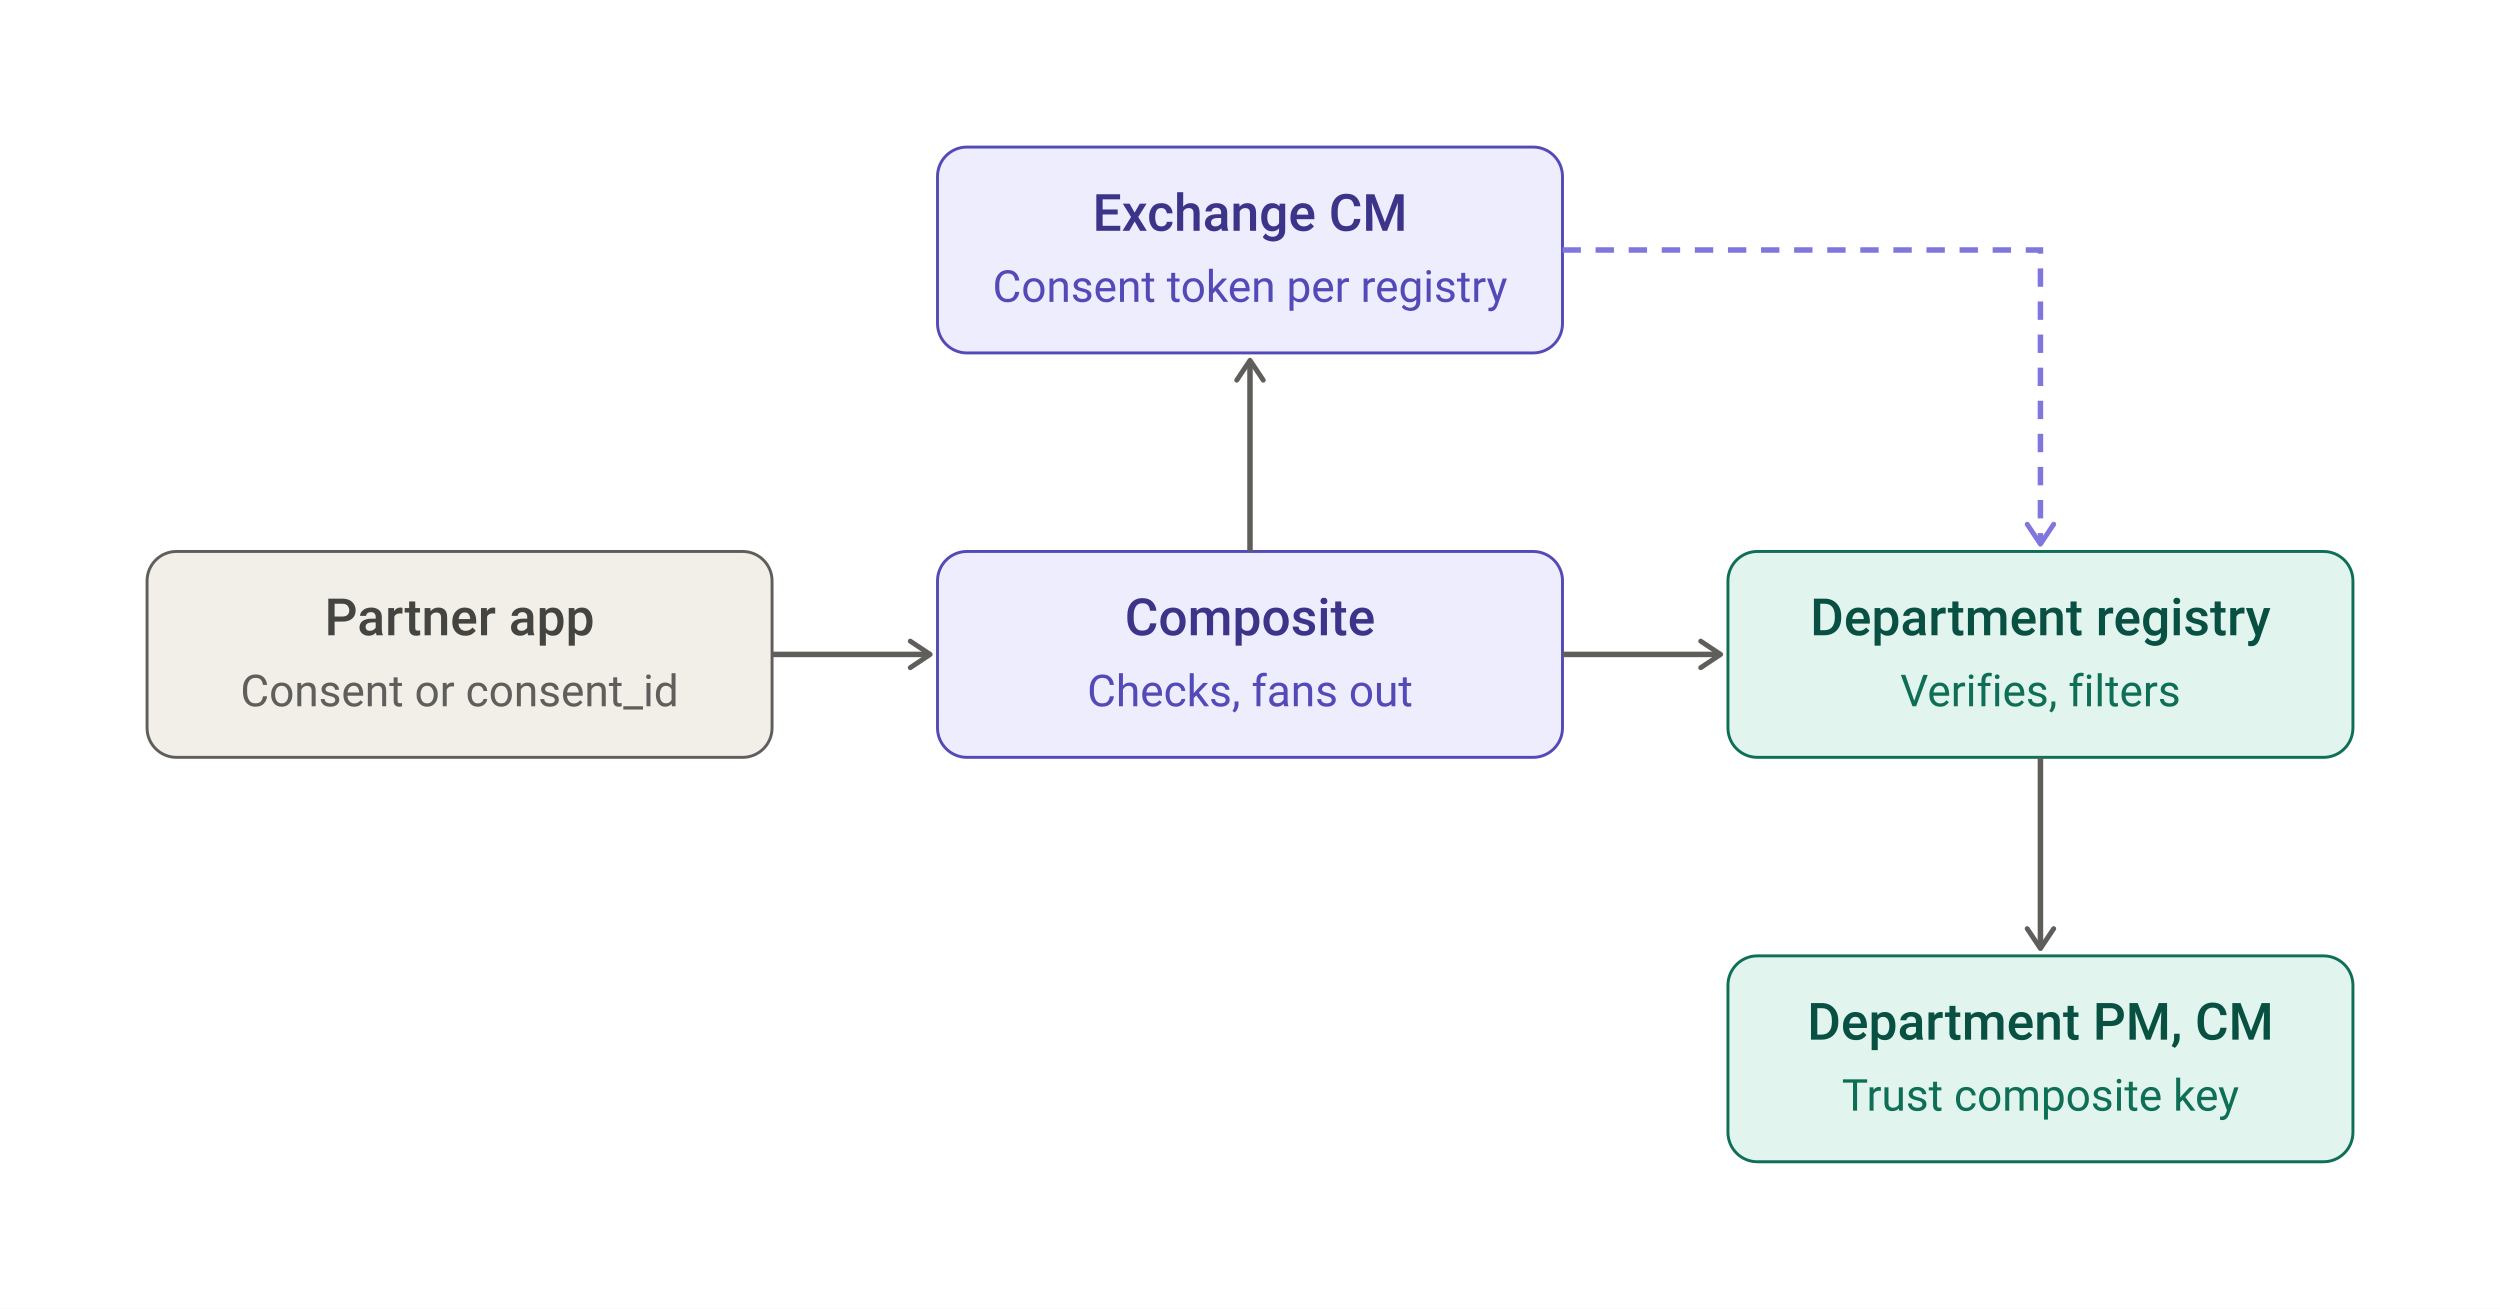
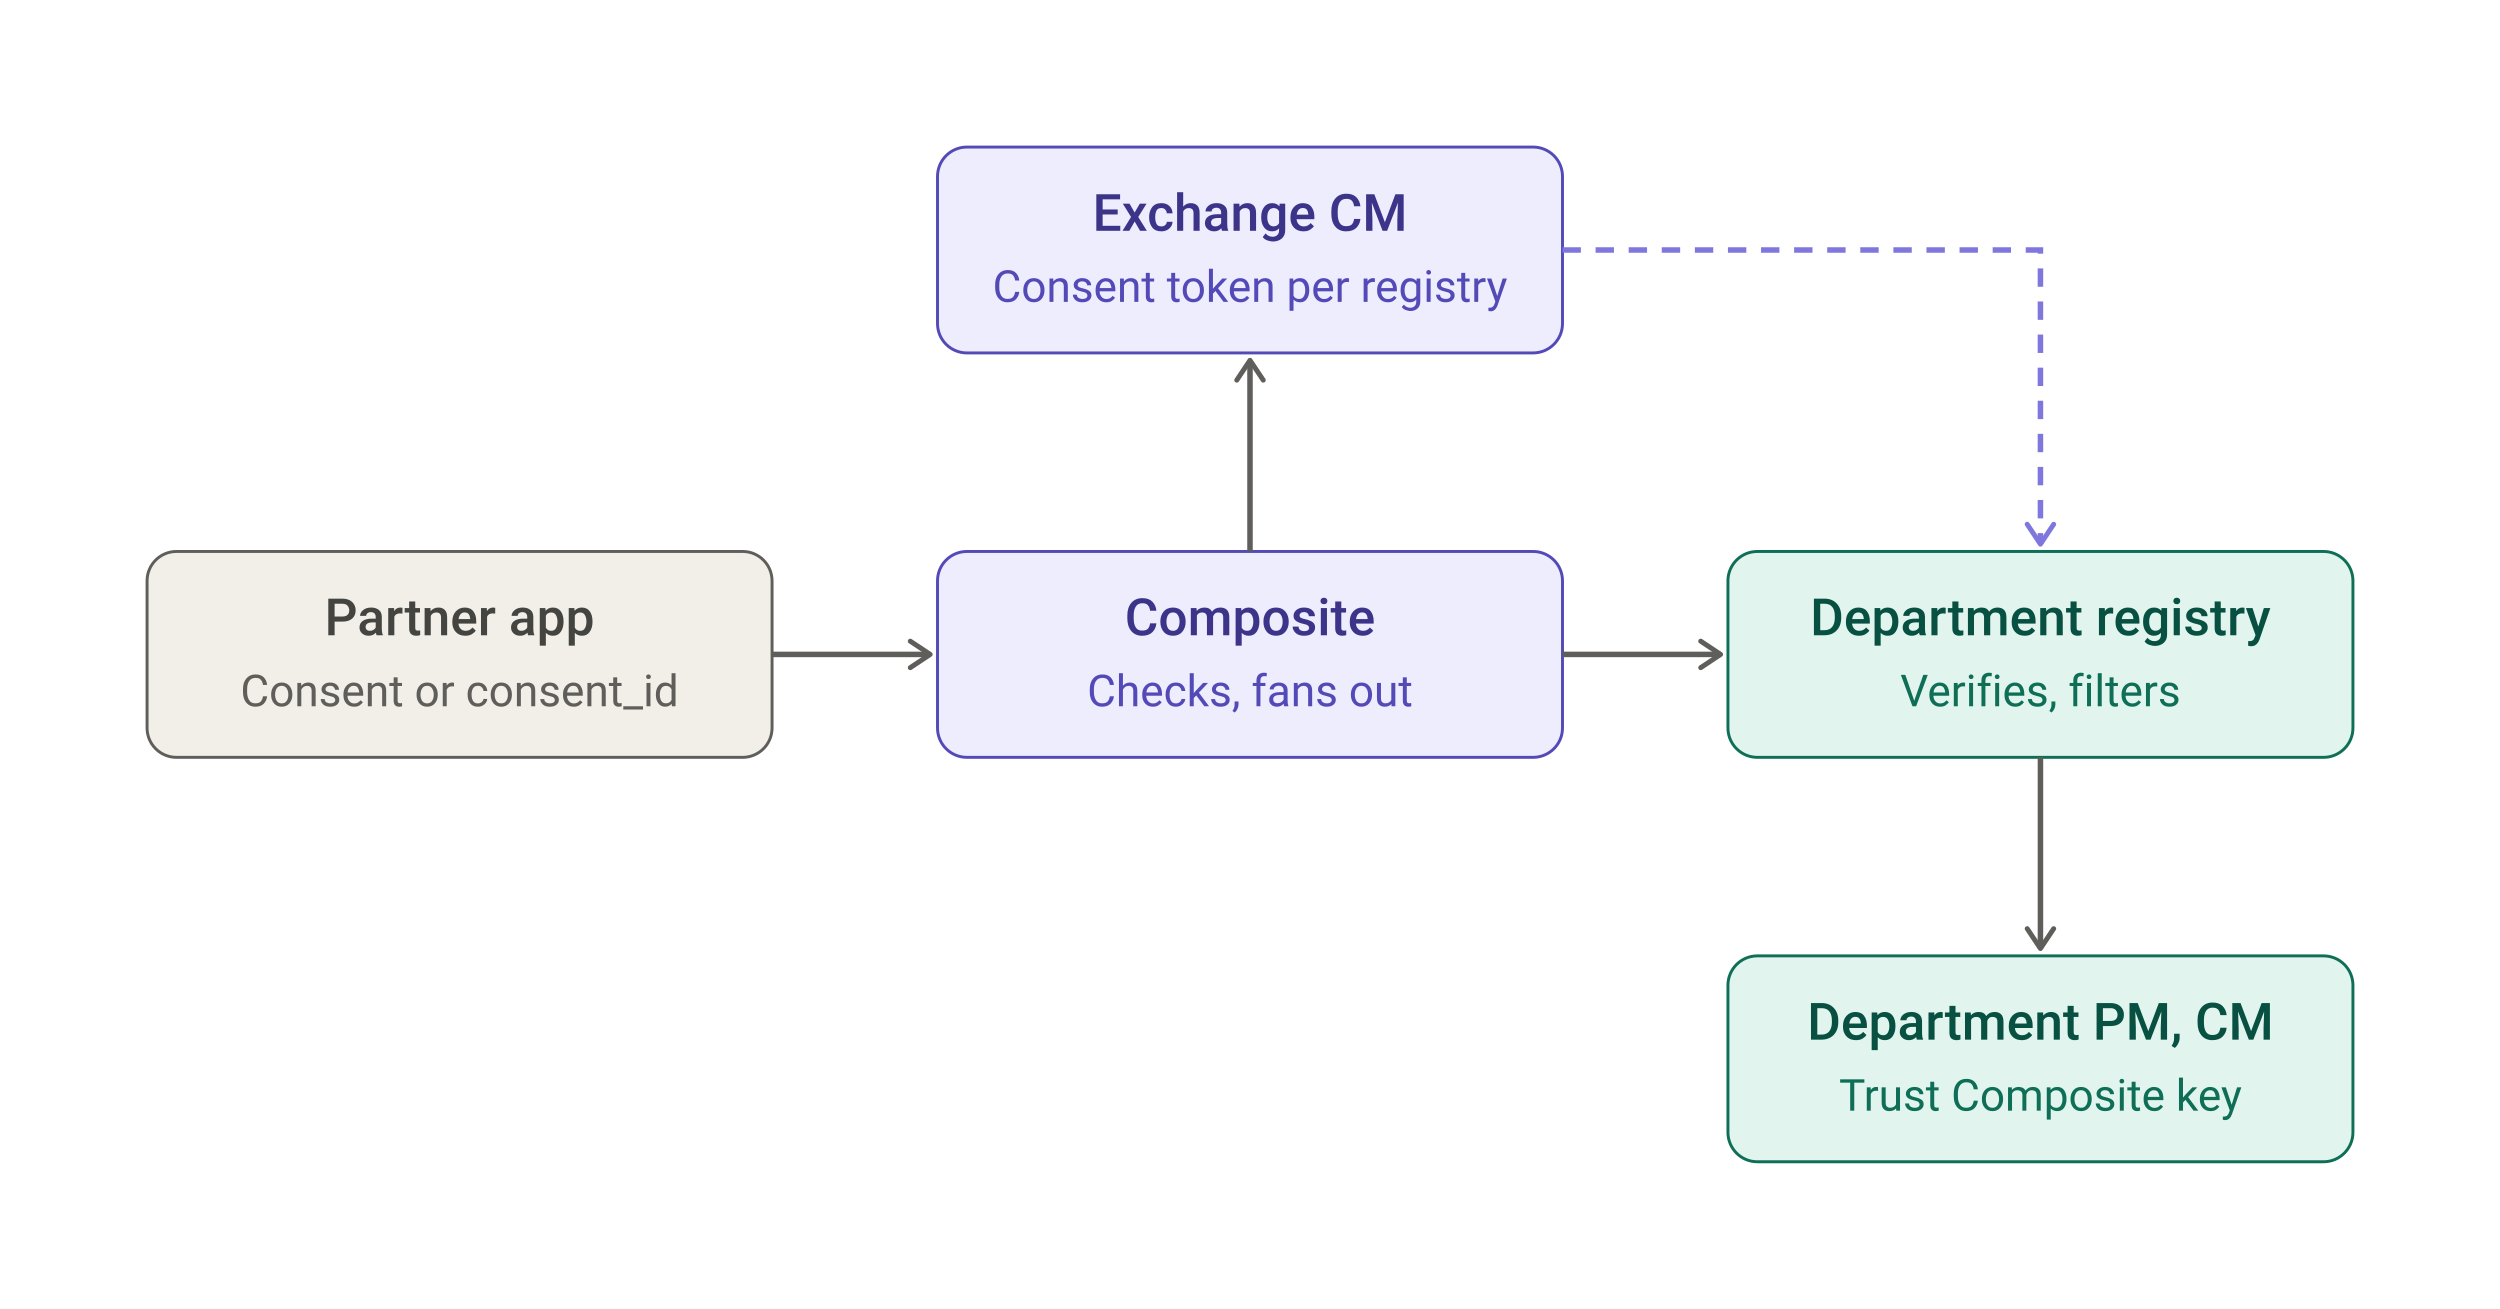
<svg xmlns="http://www.w3.org/2000/svg" width="680" height="356" viewBox="0 0 680 356" role="img" aria-label="One partner request across the tiers and where trust is checked">
  <style>
text{font-family:-apple-system,Segoe UI,Roboto,Helvetica,Arial,sans-serif}
.h{font-size:14px;font-weight:500}.s{font-size:12px}
.pf{fill:#EEEDFE;stroke:#534AB7}.ph{fill:#3C3489}.ps{fill:#534AB7}
.tf{fill:#E1F5EE;stroke:#0F6E56}.th{fill:#085041}.ts{fill:#0F6E56}
.gf{fill:#F1EFE8;stroke:#5F5E5A}.gh{fill:#444441}.gs{fill:#5F5E5A}
</style>
  <defs>
    <marker id="a" viewBox="0 0 10 10" refX="8" refY="5" markerWidth="6" markerHeight="6" orient="auto-start-reverse">
      <path d="M2 1L8 5L2 9" fill="none" stroke="context-stroke" stroke-width="1.5" stroke-linecap="round" stroke-linejoin="round" />
    </marker>
  </defs>
  <rect width="680" height="356" fill="#ffffff" />
  <rect x="255" y="40" width="170" height="56" rx="8" class="pf" stroke-width="0.8" />
  <text class="h ph" x="340" y="58" text-anchor="middle" dominant-baseline="central">Exchange CM</text>
  <text class="s ps" x="340" y="78" text-anchor="middle" dominant-baseline="central">Consent token per registry</text>
  <rect x="40" y="150" width="170" height="56" rx="8" class="gf" stroke-width="0.8" />
  <text class="h gh" x="125" y="168" text-anchor="middle" dominant-baseline="central">Partner app</text>
  <text class="s gs" x="125" y="188" text-anchor="middle" dominant-baseline="central">Consent or consent_id</text>
  <rect x="255" y="150" width="170" height="56" rx="8" class="pf" stroke-width="0.8" />
  <text class="h ph" x="340" y="168" text-anchor="middle" dominant-baseline="central">Composite</text>
  <text class="s ps" x="340" y="188" text-anchor="middle" dominant-baseline="central">Checks, fans out</text>
  <rect x="470" y="150" width="170" height="56" rx="8" class="tf" stroke-width="0.8" />
  <text class="h th" x="555" y="168" text-anchor="middle" dominant-baseline="central">Department registry</text>
  <text class="s ts" x="555" y="188" text-anchor="middle" dominant-baseline="central">Verifies, filters</text>
  <rect x="470" y="260" width="170" height="56" rx="8" class="tf" stroke-width="0.8" />
  <text class="h th" x="555" y="278" text-anchor="middle" dominant-baseline="central">Department PM, CM</text>
-   <text class="s ts" x="555" y="298" text-anchor="middle" dominant-baseline="central">Trust composite key</text>
+   <text class="s ts" x="555" y="298" text-anchor="middle" dominant-baseline="central">Trust Composite key</text>
  <line x1="210" y1="178" x2="253" y2="178" stroke="#5F5E5A" stroke-width="1.5" marker-end="url(#a)" />
  <line x1="425" y1="178" x2="468" y2="178" stroke="#5F5E5A" stroke-width="1.5" marker-end="url(#a)" />
  <line x1="340" y1="150" x2="340" y2="98" stroke="#5F5E5A" stroke-width="1.5" marker-end="url(#a)" />
  <line x1="555" y1="206" x2="555" y2="258" stroke="#5F5E5A" stroke-width="1.5" marker-end="url(#a)" />
  <path d="M425 68 L555 68 L555 148" fill="none" stroke="#7F77DD" stroke-width="1.5" stroke-dasharray="5 4" marker-end="url(#a)" />
</svg>
